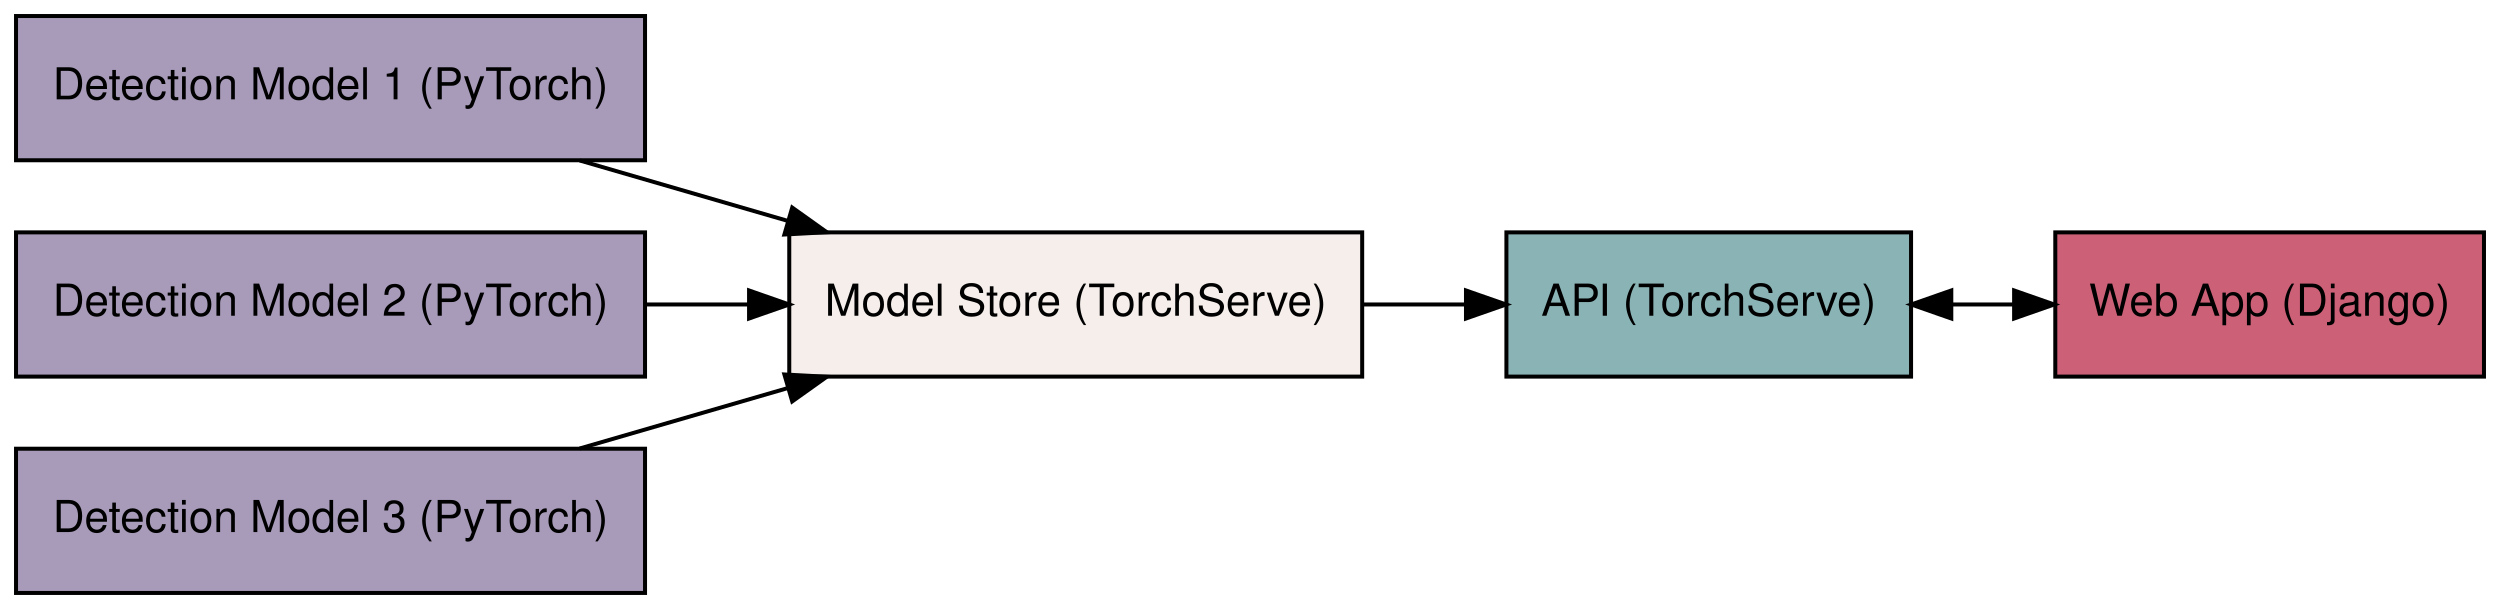
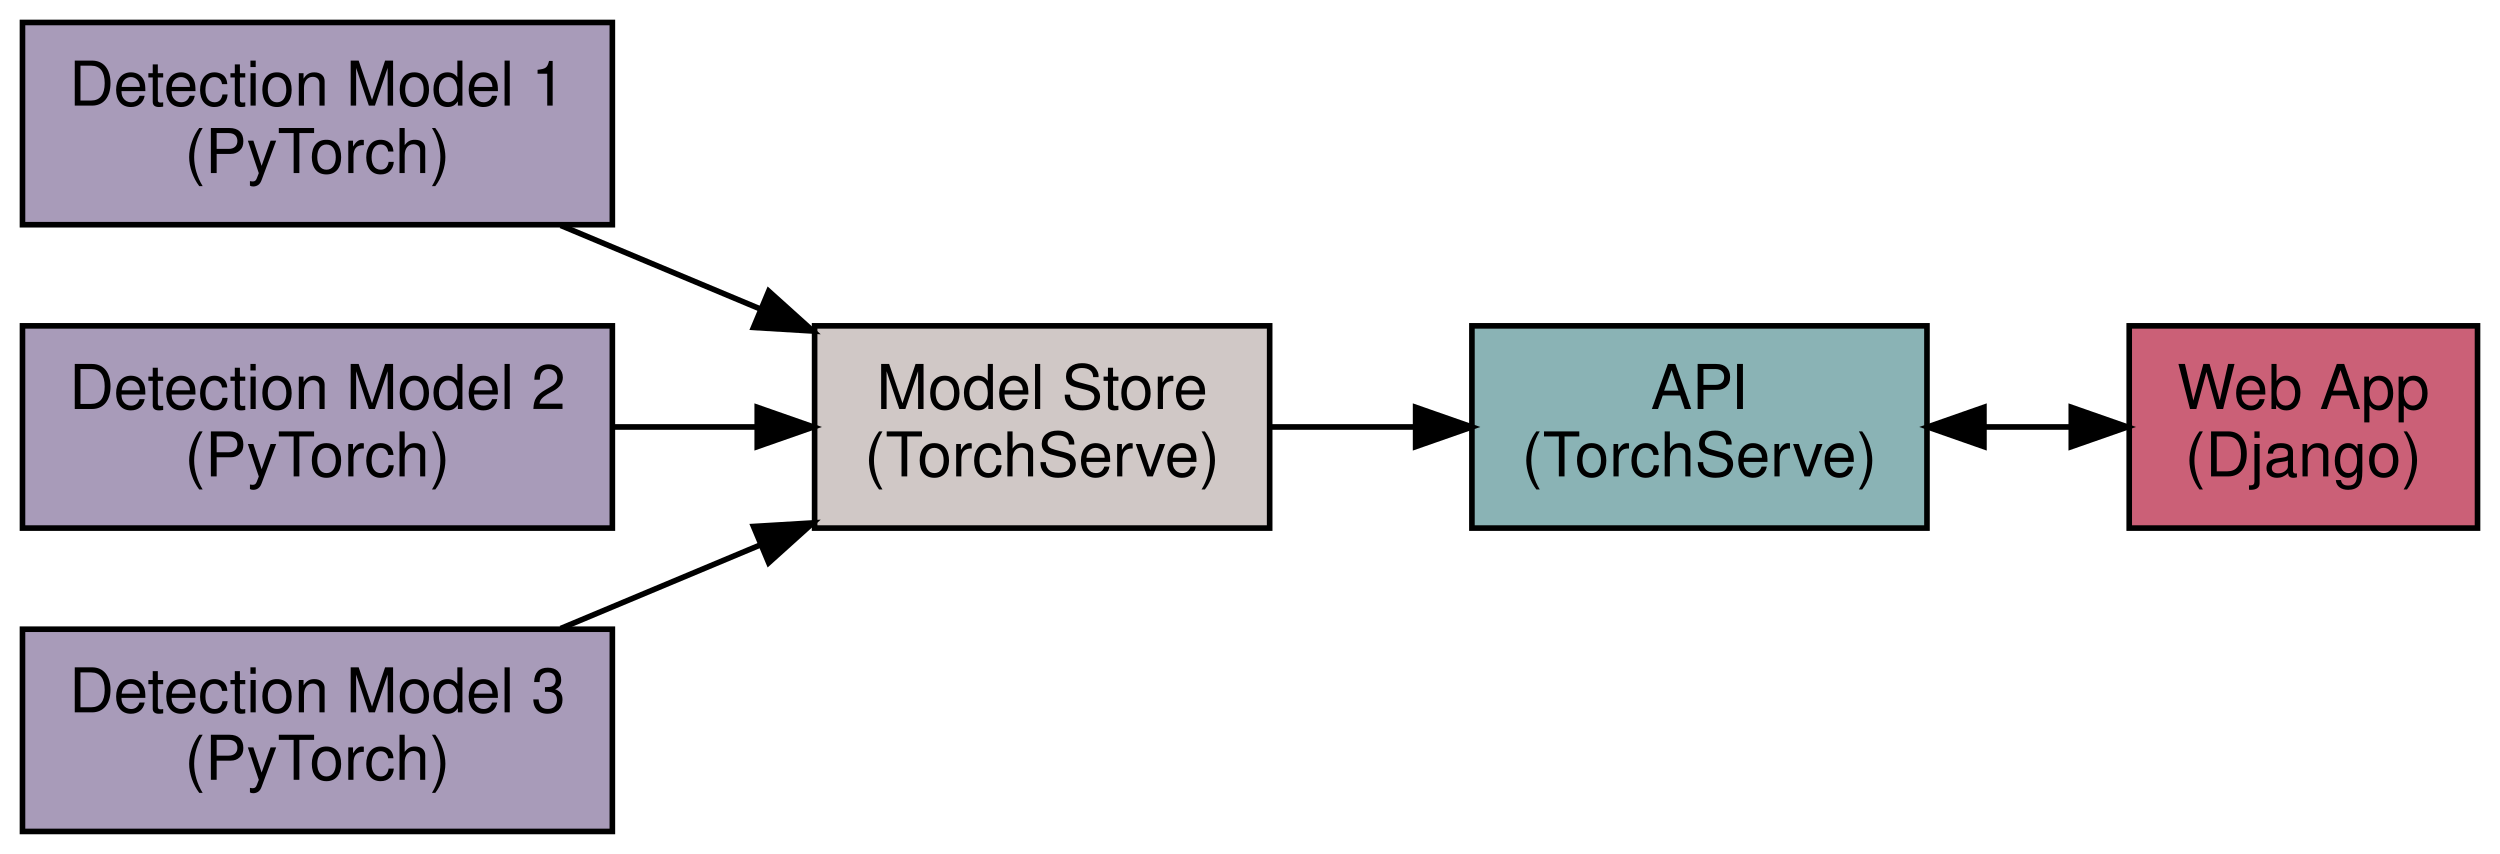
- <svg xmlns="http://www.w3.org/2000/svg" width="624pt" height="152pt" viewBox="0.00 0.00 624.00 152.00">
+ <svg xmlns="http://www.w3.org/2000/svg" width="445pt" height="152pt" viewBox="0.00 0.00 445.00 152.00">
  <g id="graph0" class="graph" transform="scale(1 1) rotate(0) translate(4 148)">
    <g id="node1" class="node">
-       <polygon fill="#a89bb9" stroke="#000000" points="157,-144 0,-144 0,-108 157,-108 157,-144" />
-       <text text-anchor="middle" x="78.5" y="-123.2" font-family="Helvetica,sans-Serif" font-size="11.00" fill="#000000">Detection Model 1 (PyTorch)</text>
+       <polygon fill="#a89bb9" stroke="#000000" points="105,-144 0,-144 0,-108 105,-108 105,-144" />
+       <text text-anchor="middle" x="52.5" y="-129.2" font-family="Helvetica,sans-Serif" font-size="11.00" fill="#000000">Detection Model 1</text>
+       <text text-anchor="middle" x="52.5" y="-117.2" font-family="Helvetica,sans-Serif" font-size="11.00" fill="#000000">(PyTorch)</text>
    </g>
    <g id="node4" class="node">
-       <polygon fill="#f5eeeb" stroke="#000000" points="336,-90 193,-90 193,-54 336,-54 336,-90" />
-       <text text-anchor="middle" x="264.5" y="-69.2" font-family="Helvetica,sans-Serif" font-size="11.00" fill="#000000">Model Store (TorchServe)</text>
+       <polygon fill="#d0c8c6" stroke="#000000" points="222,-90 141,-90 141,-54 222,-54 222,-90" />
+       <text text-anchor="middle" x="181.5" y="-75.2" font-family="Helvetica,sans-Serif" font-size="11.00" fill="#000000">Model Store</text>
+       <text text-anchor="middle" x="181.5" y="-63.2" font-family="Helvetica,sans-Serif" font-size="11.00" fill="#000000">(TorchServe)</text>
    </g>
    <g id="edge1" class="edge">
-       <path fill="none" stroke="#000000" d="M140.694,-107.944C157.291,-103.125 175.364,-97.878 192.442,-92.92" />
-       <polygon fill="#000000" stroke="#000000" points="193.737,-96.189 202.365,-90.039 191.785,-89.466 193.737,-96.189" />
+       <path fill="none" stroke="#000000" d="M95.814,-107.869C107.25,-103.082 119.685,-97.876 131.445,-92.954" />
+       <polygon fill="#000000" stroke="#000000" points="132.826,-96.17 140.699,-89.08 130.123,-89.713 132.826,-96.17" />
    </g>
    <g id="node2" class="node">
-       <polygon fill="#a89bb9" stroke="#000000" points="157,-90 0,-90 0,-54 157,-54 157,-90" />
-       <text text-anchor="middle" x="78.5" y="-69.2" font-family="Helvetica,sans-Serif" font-size="11.00" fill="#000000">Detection Model 2 (PyTorch)</text>
+       <polygon fill="#a89bb9" stroke="#000000" points="105,-90 0,-90 0,-54 105,-54 105,-90" />
+       <text text-anchor="middle" x="52.5" y="-75.2" font-family="Helvetica,sans-Serif" font-size="11.00" fill="#000000">Detection Model 2</text>
+       <text text-anchor="middle" x="52.5" y="-63.2" font-family="Helvetica,sans-Serif" font-size="11.00" fill="#000000">(PyTorch)</text>
    </g>
    <g id="edge2" class="edge">
-       <path fill="none" stroke="#000000" d="M157.111,-72C165.57,-72 174.191,-72 182.686,-72" />
-       <polygon fill="#000000" stroke="#000000" points="182.966,-75.5 192.966,-72 182.966,-68.5 182.966,-75.5" />
+       <path fill="none" stroke="#000000" d="M105.341,-72C113.659,-72 122.243,-72 130.517,-72" />
+       <polygon fill="#000000" stroke="#000000" points="130.787,-75.5 140.787,-72 130.787,-68.5 130.787,-75.5" />
    </g>
    <g id="node3" class="node">
-       <polygon fill="#a89bb9" stroke="#000000" points="157,-36 0,-36 0,0 157,0 157,-36" />
-       <text text-anchor="middle" x="78.5" y="-15.2" font-family="Helvetica,sans-Serif" font-size="11.00" fill="#000000">Detection Model 3 (PyTorch)</text>
+       <polygon fill="#a89bb9" stroke="#000000" points="105,-36 0,-36 0,0 105,0 105,-36" />
+       <text text-anchor="middle" x="52.5" y="-21.2" font-family="Helvetica,sans-Serif" font-size="11.00" fill="#000000">Detection Model 3</text>
+       <text text-anchor="middle" x="52.5" y="-9.2" font-family="Helvetica,sans-Serif" font-size="11.00" fill="#000000">(PyTorch)</text>
    </g>
    <g id="edge3" class="edge">
-       <path fill="none" stroke="#000000" d="M140.694,-36.056C157.291,-40.875 175.364,-46.122 192.442,-51.08" />
-       <polygon fill="#000000" stroke="#000000" points="191.785,-54.534 202.365,-53.961 193.737,-47.811 191.785,-54.534" />
+       <path fill="none" stroke="#000000" d="M95.814,-36.131C107.25,-40.918 119.685,-46.124 131.445,-51.047" />
+       <polygon fill="#000000" stroke="#000000" points="130.123,-54.288 140.699,-54.92 132.826,-47.83 130.123,-54.288" />
    </g>
    <g id="node5" class="node">
-       <polygon fill="#8ab3b5" stroke="#000000" points="473,-90 372,-90 372,-54 473,-54 473,-90" />
-       <text text-anchor="middle" x="422.5" y="-69.2" font-family="Helvetica,sans-Serif" font-size="11.00" fill="#000000">API (TorchServe)</text>
+       <polygon fill="#8ab3b5" stroke="#000000" points="339,-90 258,-90 258,-54 339,-54 339,-90" />
+       <text text-anchor="middle" x="298.5" y="-75.2" font-family="Helvetica,sans-Serif" font-size="11.00" fill="#000000">API</text>
+       <text text-anchor="middle" x="298.5" y="-63.2" font-family="Helvetica,sans-Serif" font-size="11.00" fill="#000000">(TorchServe)</text>
    </g>
    <g id="edge4" class="edge">
-       <path fill="none" stroke="#000000" d="M336.103,-72C344.695,-72 353.403,-72 361.819,-72" />
-       <polygon fill="#000000" stroke="#000000" points="361.91,-75.5 371.91,-72 361.91,-68.5 361.91,-75.5" />
+       <path fill="none" stroke="#000000" d="M222.093,-72C230.351,-72 239.136,-72 247.698,-72" />
+       <polygon fill="#000000" stroke="#000000" points="247.979,-75.5 257.979,-72 247.979,-68.5 247.979,-75.5" />
    </g>
    <g id="node6" class="node">
-       <polygon fill="#cb6077" stroke="#000000" points="616,-90 509,-90 509,-54 616,-54 616,-90" />
-       <text text-anchor="middle" x="562.5" y="-69.2" font-family="Helvetica,sans-Serif" font-size="11.00" fill="#000000">Web App (Django)</text>
+       <polygon fill="#cb6077" stroke="#000000" points="437,-90 375,-90 375,-54 437,-54 437,-90" />
+       <text text-anchor="middle" x="406" y="-75.2" font-family="Helvetica,sans-Serif" font-size="11.00" fill="#000000">Web App</text>
+       <text text-anchor="middle" x="406" y="-63.2" font-family="Helvetica,sans-Serif" font-size="11.00" fill="#000000">(Django)</text>
    </g>
    <g id="edge5" class="edge">
-       <path fill="none" stroke="#000000" d="M483.255,-72C488.287,-72 493.384,-72 498.439,-72" />
-       <polygon fill="#000000" stroke="#000000" points="483.043,-68.5 473.043,-72 483.043,-75.5 483.043,-68.5" />
-       <polygon fill="#000000" stroke="#000000" points="498.723,-75.5 508.723,-72 498.723,-68.5 498.723,-75.5" />
+       <path fill="none" stroke="#000000" d="M349.232,-72C354.387,-72 359.58,-72 364.62,-72" />
+       <polygon fill="#000000" stroke="#000000" points="349.141,-68.5 339.141,-72 349.141,-75.5 349.141,-68.5" />
+       <polygon fill="#000000" stroke="#000000" points="364.688,-75.5 374.688,-72 364.688,-68.5 364.688,-75.5" />
    </g>
  </g>
</svg>
